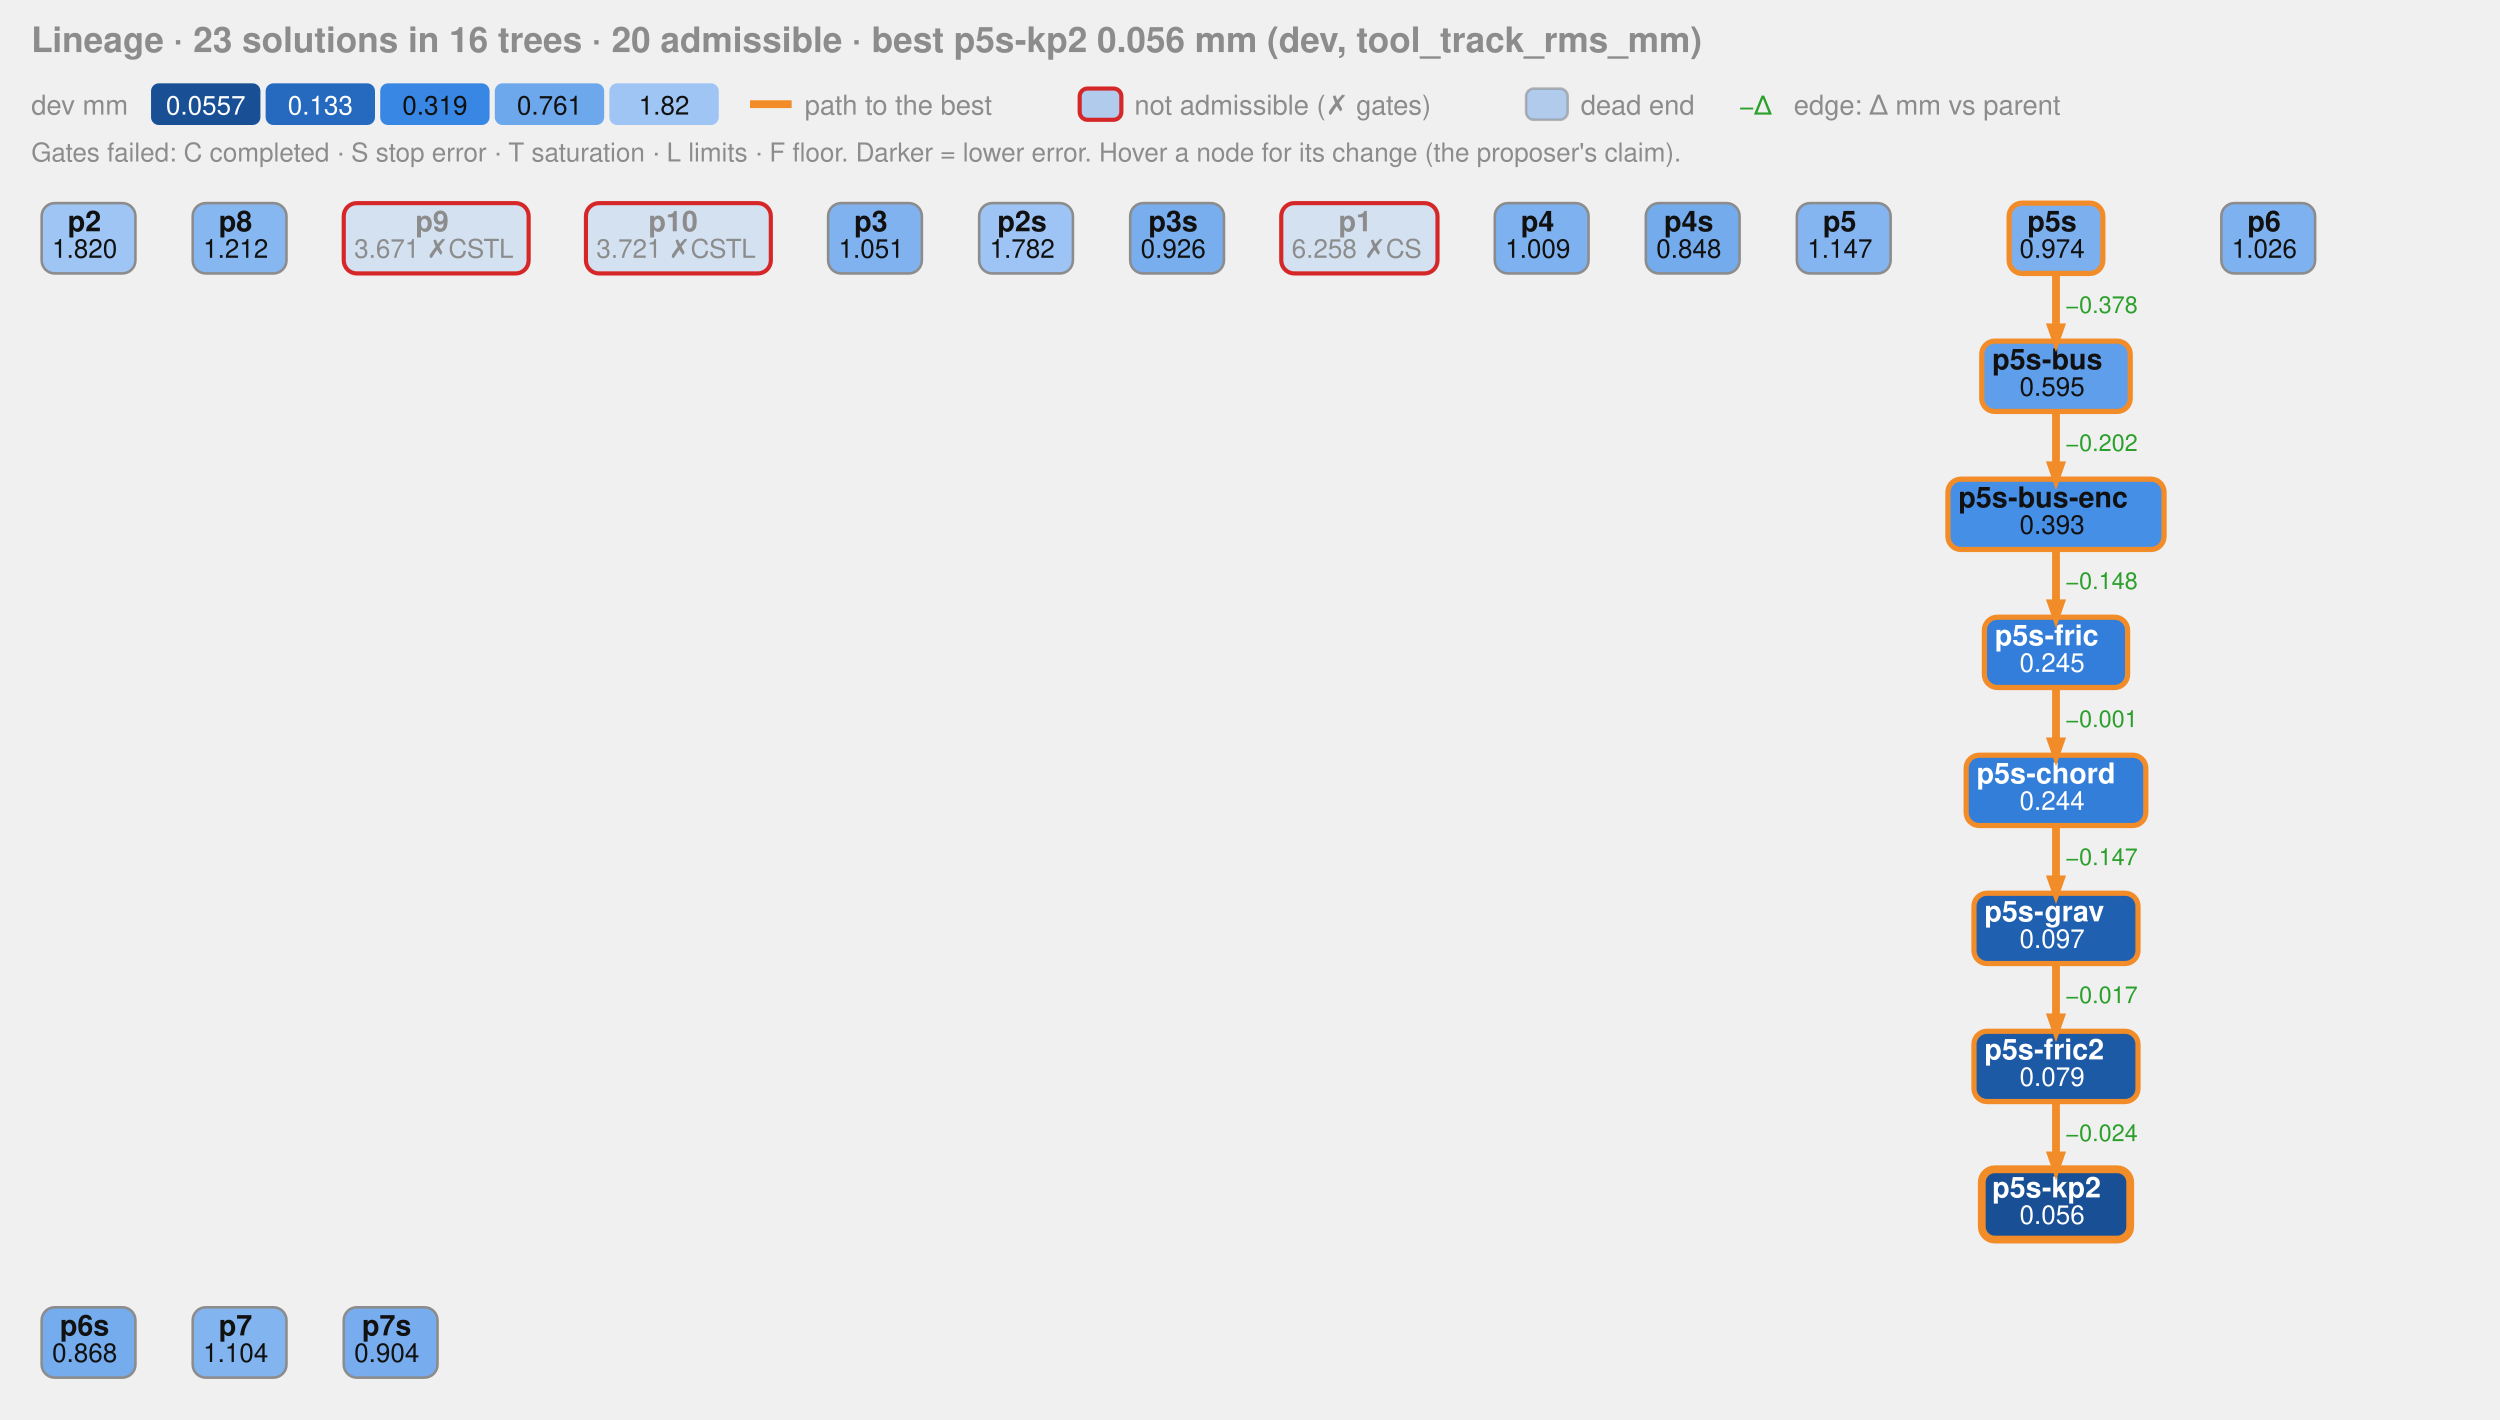
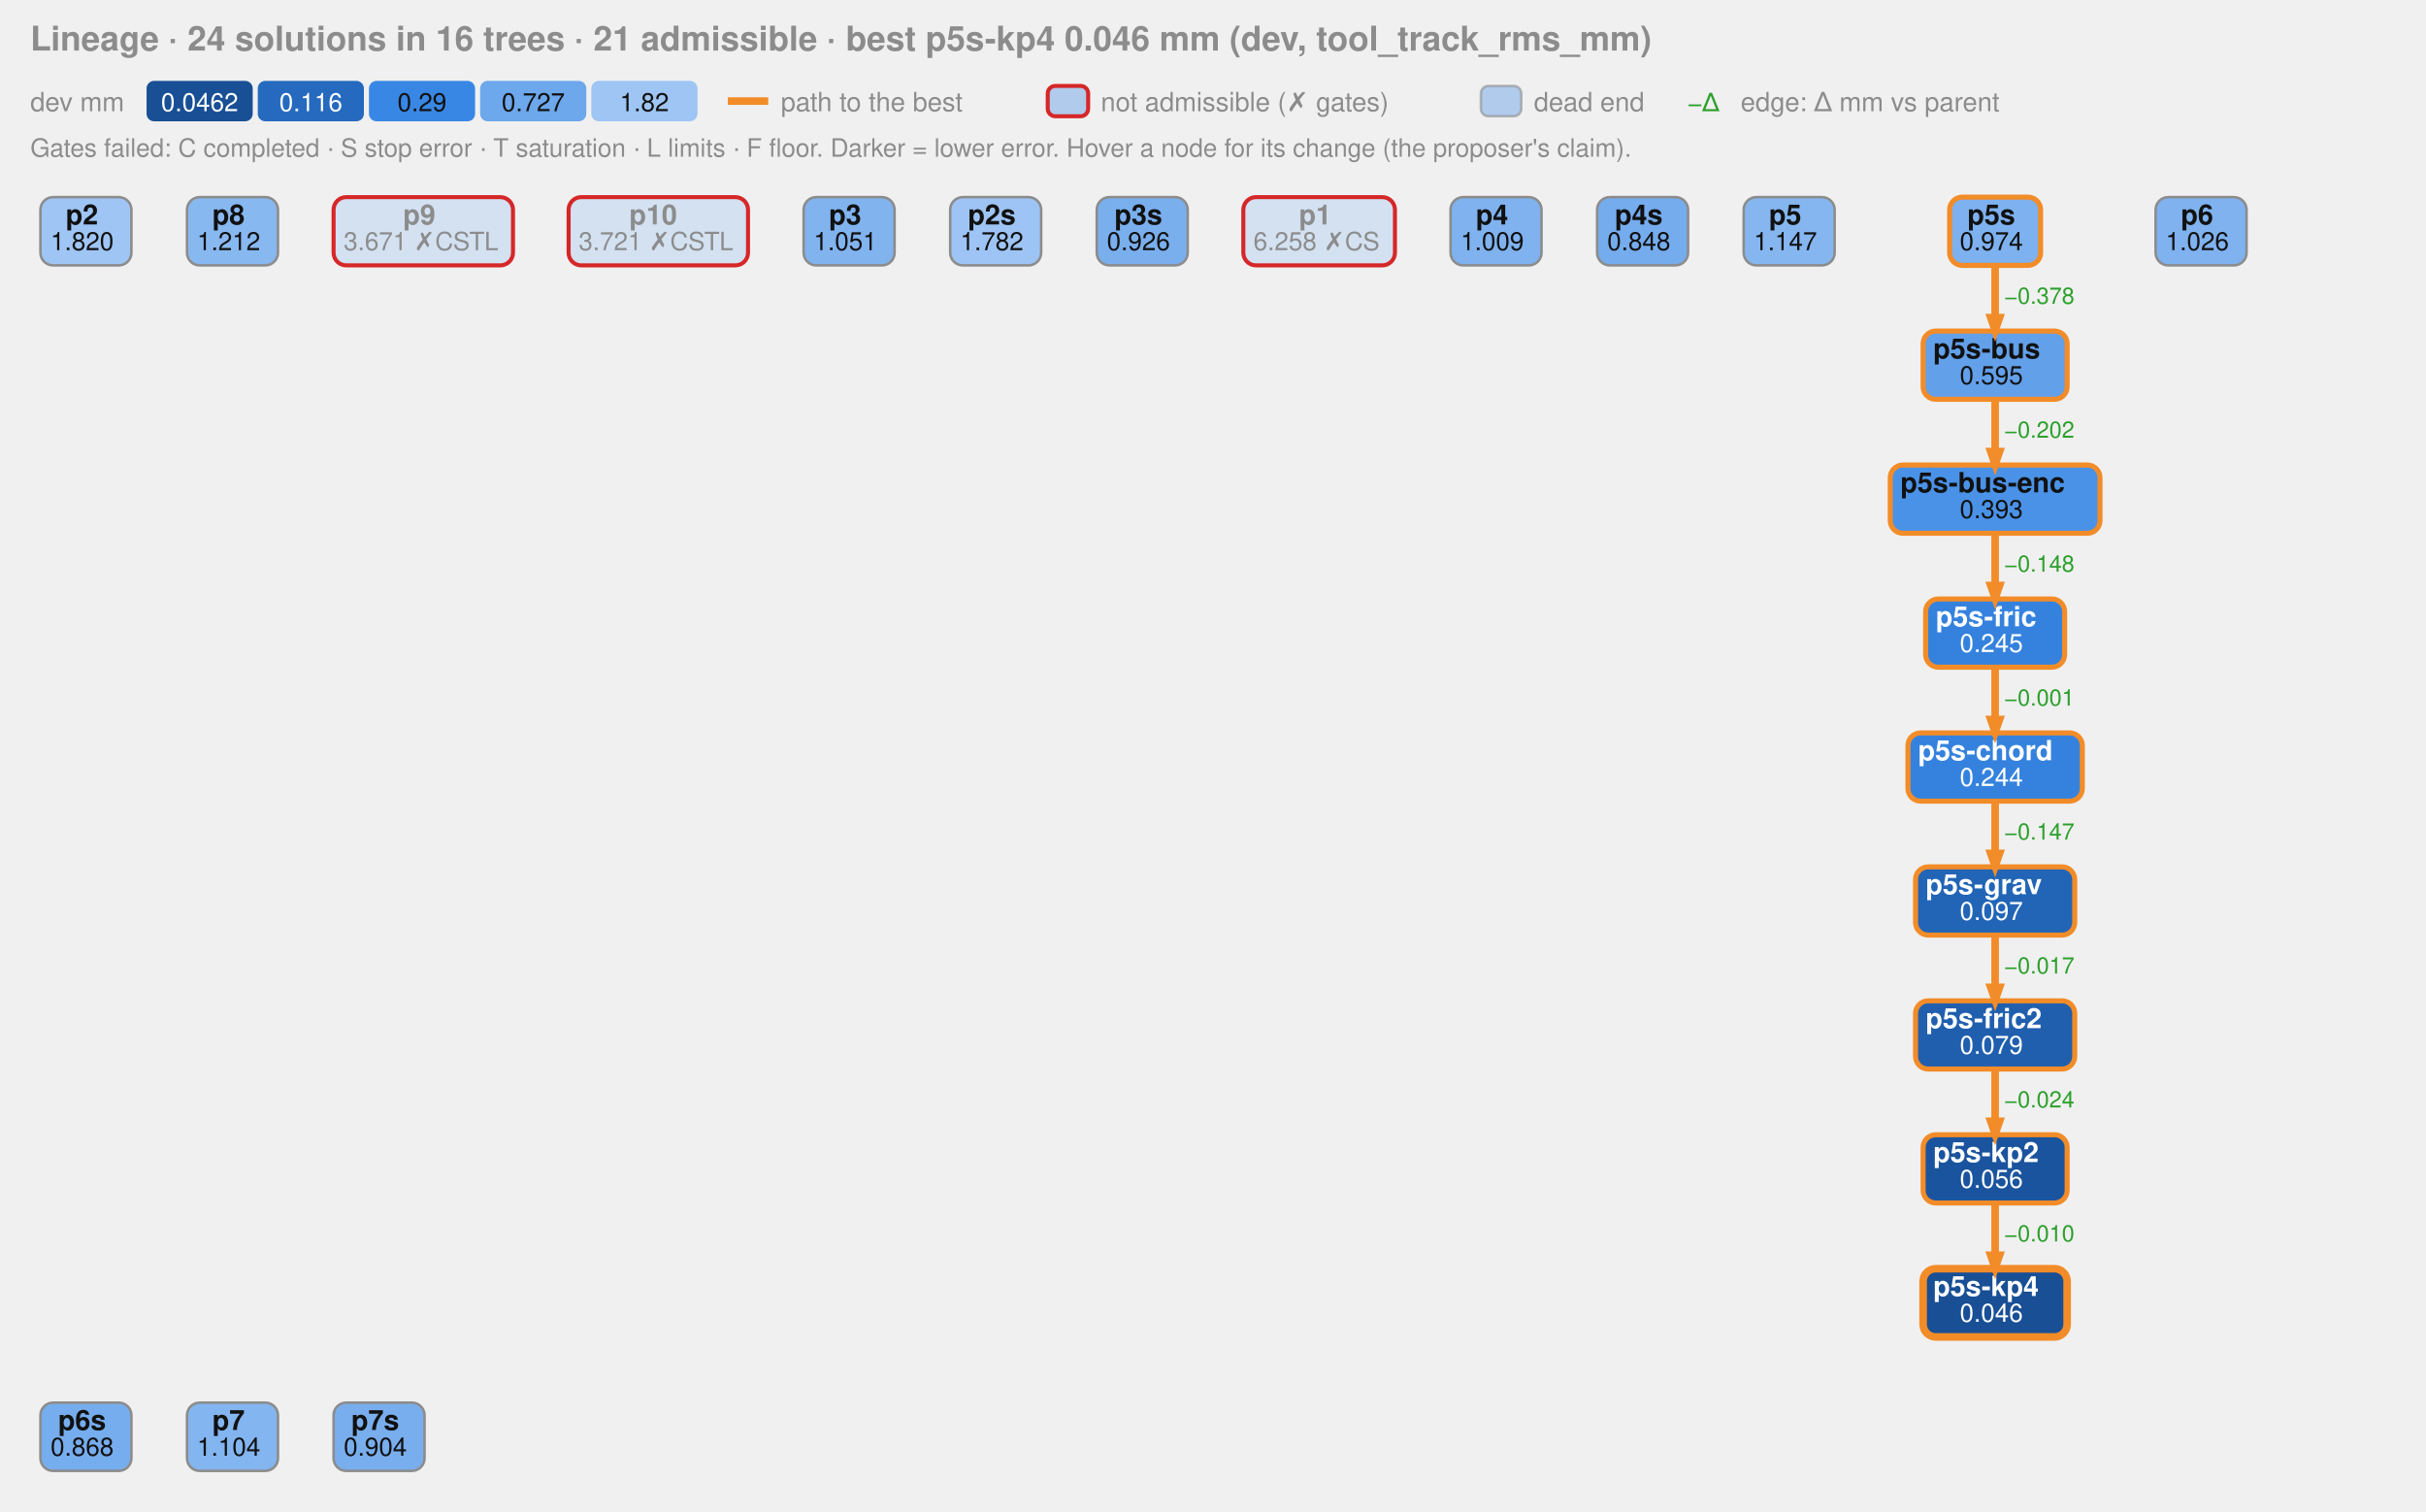
- <svg xmlns="http://www.w3.org/2000/svg" xmlns:xlink="http://www.w3.org/1999/xlink" width="960" height="545" viewBox="0 0 960 545" font-family="Helvetica, Arial, 'Liberation Sans', 'Nimbus Sans', sans-serif" font-size="11" fill="#8c8c8c" role="img" aria-label="Lineage · 23 solutions in 16 trees · 20 admissible · best p5s-kp2 0.056 mm (dev, tool_track_rms_mm)">
-   <text x="12.0" y="20.0" font-size="13.5" font-weight="600">Lineage · 23 solutions in 16 trees · 20 admissible · best p5s-kp2 0.056 mm (dev, tool_track_rms_mm)</text>
+ <svg xmlns="http://www.w3.org/2000/svg" xmlns:xlink="http://www.w3.org/1999/xlink" width="960" height="598" viewBox="0 0 960 598" font-family="Helvetica, Arial, 'Liberation Sans', 'Nimbus Sans', sans-serif" font-size="11" fill="#8c8c8c" role="img" aria-label="Lineage · 24 solutions in 16 trees · 21 admissible · best p5s-kp4 0.046 mm (dev, tool_track_rms_mm)">
+   <text x="12.0" y="20.0" font-size="13.5" font-weight="600">Lineage · 24 solutions in 16 trees · 21 admissible · best p5s-kp4 0.046 mm (dev, tool_track_rms_mm)</text>
  <text x="12.0" y="44.0" font-size="10.5">dev mm</text>
  <rect x="58.0" y="32.0" width="42" height="16" rx="3" fill="#184f95" />
-   <text x="79.0" y="44.0" fill="#ffffff" font-size="10" text-anchor="middle">0.0557</text>
+   <text x="79.0" y="44.0" fill="#ffffff" font-size="10" text-anchor="middle">0.0462</text>
  <rect x="102.0" y="32.0" width="42" height="16" rx="3" fill="#256abf" />
-   <text x="123.0" y="44.0" fill="#ffffff" font-size="10" text-anchor="middle">0.133</text>
+   <text x="123.0" y="44.0" fill="#ffffff" font-size="10" text-anchor="middle">0.116</text>
  <rect x="146.0" y="32.0" width="42" height="16" rx="3" fill="#3987e5" />
-   <text x="167.0" y="44.0" fill="#111111" font-size="10" text-anchor="middle">0.319</text>
+   <text x="167.0" y="44.0" fill="#111111" font-size="10" text-anchor="middle">0.29</text>
  <rect x="190.0" y="32.0" width="42" height="16" rx="3" fill="#6da7ec" />
-   <text x="211.0" y="44.0" fill="#111111" font-size="10" text-anchor="middle">0.761</text>
+   <text x="211.0" y="44.0" fill="#111111" font-size="10" text-anchor="middle">0.727</text>
  <rect x="234.0" y="32.0" width="42" height="16" rx="3" fill="#9ec5f4" />
  <text x="255.0" y="44.0" fill="#111111" font-size="10" text-anchor="middle">1.82</text>
  <line x1="288.0" x2="304.0" y1="40.0" y2="40.0" stroke="#f28c28" stroke-width="3" />
  <text x="309.0" y="44.0" font-size="10.5">path to the best</text>
  <rect x="414.6" y="34.0" width="16" height="12" rx="3" fill="#3987e5" fill-opacity="0.35" stroke="#d62728" stroke-width="1.6" />
  <text x="435.6" y="44.0" font-size="10.5">not admissible (✗ gates)</text>
  <rect x="586.0" y="34.0" width="16" height="12" rx="3" fill="#3987e5" fill-opacity="0.35" stroke="#8c8c8c" stroke-opacity="0.6" />
  <text x="607.0" y="44.0" font-size="10.5">dead end</text>
  <text x="667.8" y="44.0" fill="#2ca02c" font-size="10">−Δ</text>
  <text x="688.8" y="44.0" font-size="10.5">edge: Δ mm vs parent</text>
  <text x="12.0" y="62.0" font-size="10">Gates failed: C completed · S stop error · T saturation · L limits · F floor. Darker = lower error. Hover a node for its change (the proposer's claim).</text>
  <g transform="translate(12.0 74.0)">
    <g class="graph" transform="scale(1 1) rotate(0) translate(4 31)">
      <g class="node">
        <a xlink:title="#1 p2 · 1.820 mm · admissible · change: the trajectory's column (as built), board PD">
          <rect fill="#9ec5f4" stroke="#8c8c8c" x="0" y="-27" width="36" height="27" rx="5" />
          <text x="10" y="-16.2" font-weight="bold" fill="#111111">p2</text>
          <text x="4" y="-6" font-size="10" fill="#111111">1.820</text>
        </a>
      </g>
    </g>
  </g>
  <g transform="translate(70.0 74.0)">
    <g class="graph" transform="scale(1 1) rotate(0) translate(4 31)">
      <g class="node">
        <a xlink:title="#2 p8 · 1.212 mm · admissible · change: model at plan time, host spring + board damper">
-           <rect fill="#87b7f0" stroke="#8c8c8c" x="0" y="-27" width="36" height="27" rx="5" />
+           <rect fill="#88b8f0" stroke="#8c8c8c" x="0" y="-27" width="36" height="27" rx="5" />
          <text x="10" y="-16.2" font-weight="bold" fill="#111111">p8</text>
          <text x="4" y="-6" font-size="10" fill="#111111">1.212</text>
        </a>
      </g>
    </g>
  </g>
  <g transform="translate(128.0 74.0)">
    <g class="graph" transform="scale(1 1) rotate(0) translate(4 31)">
      <g class="node inadmissible">
        <a xlink:title="#3 p9 · 3.671 mm · not admissible: completed 25 tasks, stop_error_max_mm 11 tasks, saturation_share_pct 17 tasks, limit_violations 33 tasks · change: model at the host on the measured state, computed torque on the host">
          <rect fill="#9ec5f4" fill-opacity="0.35" stroke="#d62728" stroke-width="1.6" x="0" y="-27" width="71" height="27" rx="5" />
          <text x="27.5" y="-16.2" font-weight="bold" fill="#8c8c8c">p9</text>
          <text x="4" y="-6" font-size="10" fill="#8c8c8c">3.671 ✗CSTL</text>
        </a>
      </g>
    </g>
  </g>
  <g transform="translate(221.0 74.0)">
    <g class="graph" transform="scale(1 1) rotate(0) translate(4 31)">
      <g class="node inadmissible">
        <a xlink:title="#4 p10 · 3.721 mm · not admissible: completed 28 tasks, stop_error_max_mm 17 tasks, saturation_share_pct 19 tasks, limit_violations 32 tasks · change: model at plan time, PD on the host">
          <rect fill="#9ec5f4" fill-opacity="0.35" stroke="#d62728" stroke-width="1.6" x="0" y="-27" width="71" height="27" rx="5" />
          <text x="24" y="-16.2" font-weight="bold" fill="#8c8c8c">p10</text>
          <text x="4" y="-6" font-size="10" fill="#8c8c8c">3.721 ✗CSTL</text>
        </a>
      </g>
    </g>
  </g>
  <g transform="translate(314.0 74.0)">
    <g class="graph" transform="scale(1 1) rotate(0) translate(4 31)">
      <g class="node">
        <a xlink:title="#5 p3 · 1.051 mm · admissible · change: model at plan time, board PD, the datasheet's lookahead">
-           <rect fill="#7fb2ef" stroke="#8c8c8c" x="0" y="-27" width="36" height="27" rx="5" />
+           <rect fill="#81b3ef" stroke="#8c8c8c" x="0" y="-27" width="36" height="27" rx="5" />
          <text x="10" y="-16.2" font-weight="bold" fill="#111111">p3</text>
          <text x="4" y="-6" font-size="10" fill="#111111">1.051</text>
        </a>
      </g>
    </g>
  </g>
  <g transform="translate(372.0 74.0)">
    <g class="graph" transform="scale(1 1) rotate(0) translate(4 31)">
      <g class="node">
        <a xlink:title="#6 p2s · 1.782 mm · admissible · change: the trajectory's column (as built), board PD, secant_mid_ff">
          <rect fill="#9dc4f4" stroke="#8c8c8c" x="0" y="-27" width="36" height="27" rx="5" />
          <text x="7" y="-16.2" font-weight="bold" fill="#111111">p2s</text>
          <text x="4" y="-6" font-size="10" fill="#111111">1.782</text>
        </a>
      </g>
    </g>
  </g>
  <g transform="translate(430.0 74.0)">
    <g class="graph" transform="scale(1 1) rotate(0) translate(4 31)">
      <g class="node">
        <a xlink:title="#7 p3s · 0.926 mm · admissible · change: model at plan time, board PD, the datasheet's lookahead, secant_mid_ff">
-           <rect fill="#78aeee" stroke="#8c8c8c" x="0" y="-27" width="36" height="27" rx="5" />
+           <rect fill="#7aafee" stroke="#8c8c8c" x="0" y="-27" width="36" height="27" rx="5" />
          <text x="7" y="-16.2" font-weight="bold" fill="#111111">p3s</text>
          <text x="4" y="-6" font-size="10" fill="#111111">0.926</text>
        </a>
      </g>
    </g>
  </g>
  <g transform="translate(488.0 74.0)">
    <g class="graph" transform="scale(1 1) rotate(0) translate(4 31)">
      <g class="node inadmissible">
        <a xlink:title="#8 p1 · 6.258 mm · not admissible: completed 41 tasks, stop_error_max_mm 41 tasks · change: no feed-forward, board PD, calibrated lookahead">
          <rect fill="#9ec5f4" fill-opacity="0.35" stroke="#d62728" stroke-width="1.6" x="0" y="-27" width="60" height="27" rx="5" />
          <text x="22" y="-16.2" font-weight="bold" fill="#8c8c8c">p1</text>
          <text x="4" y="-6" font-size="10" fill="#8c8c8c">6.258 ✗CS</text>
        </a>
      </g>
    </g>
  </g>
  <g transform="translate(570.0 74.0)">
    <g class="graph" transform="scale(1 1) rotate(0) translate(4 31)">
      <g class="node">
        <a xlink:title="#9 p4 · 1.009 mm · admissible · change: model at plan time, board PD, calibrated lookahead">
-           <rect fill="#7db1ef" stroke="#8c8c8c" x="0" y="-27" width="36" height="27" rx="5" />
+           <rect fill="#7fb2ef" stroke="#8c8c8c" x="0" y="-27" width="36" height="27" rx="5" />
          <text x="10" y="-16.2" font-weight="bold" fill="#111111">p4</text>
          <text x="4" y="-6" font-size="10" fill="#111111">1.009</text>
        </a>
      </g>
    </g>
  </g>
  <g transform="translate(628.0 74.0)">
    <g class="graph" transform="scale(1 1) rotate(0) translate(4 31)">
      <g class="node">
        <a xlink:title="#10 p4s · 0.848 mm · admissible · change: model at plan time, board PD, calibrated lookahead, secant_mid_ff">
-           <rect fill="#73abed" stroke="#8c8c8c" x="0" y="-27" width="36" height="27" rx="5" />
+           <rect fill="#75aced" stroke="#8c8c8c" x="0" y="-27" width="36" height="27" rx="5" />
          <text x="7" y="-16.2" font-weight="bold" fill="#111111">p4s</text>
          <text x="4" y="-6" font-size="10" fill="#111111">0.848</text>
        </a>
      </g>
    </g>
  </g>
  <g transform="translate(686.0 74.0)">
    <g class="graph" transform="scale(1 1) rotate(0) translate(4 31)">
      <g class="node">
        <a xlink:title="#11 p5 · 1.147 mm · admissible · change: model + Coulomb at plan time, board PD, calibrated lookahead">
-           <rect fill="#84b5f0" stroke="#8c8c8c" x="0" y="-27" width="36" height="27" rx="5" />
+           <rect fill="#85b6f0" stroke="#8c8c8c" x="0" y="-27" width="36" height="27" rx="5" />
          <text x="10" y="-16.2" font-weight="bold" fill="#111111">p5</text>
          <text x="4" y="-6" font-size="10" fill="#111111">1.147</text>
        </a>
      </g>
    </g>
  </g>
  <g transform="translate(744.0 74.0)">
-     <g class="graph" transform="scale(1 1) rotate(0) translate(4 402)">
+     <g class="graph" transform="scale(1 1) rotate(0) translate(4 455)">
      <g class="node path">
        <a xlink:title="#12 p5s · 0.974 mm · admissible · change: model + Coulomb at plan time, board PD, calibrated lookahead, secant_mid_ff">
-           <rect fill="#7bafee" stroke="#f28c28" stroke-width="2" x="23.5" y="-398" width="36" height="27" rx="5" />
-           <text x="30.5" y="-387.2" font-weight="bold" fill="#111111">p5s</text>
-           <text x="27.5" y="-377" font-size="10" fill="#111111">0.974</text>
+           <rect fill="#7db1ef" stroke="#f28c28" stroke-width="2" x="23.5" y="-451" width="36" height="27" rx="5" />
+           <text x="30.5" y="-440.2" font-weight="bold" fill="#111111">p5s</text>
+           <text x="27.5" y="-430" font-size="10" fill="#111111">0.974</text>
        </a>
      </g>
      <g class="node path">
        <a xlink:title="#17 p5s-bus · 0.595 mm · admissible · parent p5s · change: lookahead = the deployment's bus command delay per joint, not the friction-inflated calibration (Coulomb is already in the ff)">
-           <rect fill="#5e9eea" stroke="#f28c28" stroke-width="2" x="13" y="-345" width="57" height="27" rx="5" />
-           <text x="17" y="-334.2" font-weight="bold" fill="#111111">p5s-bus</text>
-           <text x="27.5" y="-324" font-size="10" fill="#111111">0.595</text>
+           <rect fill="#62a0ea" stroke="#f28c28" stroke-width="2" x="13" y="-398" width="57" height="27" rx="5" />
+           <text x="17" y="-387.2" font-weight="bold" fill="#111111">p5s-bus</text>
+           <text x="27.5" y="-377" font-size="10" fill="#111111">0.595</text>
+         </a>
+       </g>
+       <g class="edge path">
+         <path fill="none" stroke="#f28c28" stroke-width="3" d="M41.5,-423.89C41.5,-417.81 41.5,-410.4 41.5,-403.71" />
+         <polygon fill="#f28c28" stroke="#f28c28" stroke-width="3" points="43.25,-403.32 41.5,-398.32 39.75,-403.32 43.25,-403.32" />
+         <text text-anchor="middle" x="59" y="-408.8" font-size="9" fill="#2ca02c">−0.378</text>
+       </g>
+       <g class="node path">
+         <a xlink:title="#18 p5s-bus-enc · 0.393 mm · admissible · parent p5s-bus · change: lookahead = bus delay minus the board's own lead (encoder delay + one board tick, 0.75 ms), from the deployment's board fields">
+           <rect fill="#4a92e7" stroke="#f28c28" stroke-width="2" x="0" y="-345" width="83" height="27" rx="5" />
+           <text x="4" y="-334.2" font-weight="bold" fill="#111111">p5s-bus-enc</text>
+           <text x="27.5" y="-324" font-size="10" fill="#111111">0.393</text>
        </a>
      </g>
      <g class="edge path">
        <path fill="none" stroke="#f28c28" stroke-width="3" d="M41.5,-370.89C41.5,-364.81 41.5,-357.4 41.5,-350.71" />
        <polygon fill="#f28c28" stroke="#f28c28" stroke-width="3" points="43.25,-350.32 41.5,-345.32 39.75,-350.32 43.25,-350.32" />
-         <text text-anchor="middle" x="59" y="-355.8" font-size="9" fill="#2ca02c">−0.378</text>
-       </g>
-       <g class="node path">
-         <a xlink:title="#18 p5s-bus-enc · 0.393 mm · admissible · parent p5s-bus · change: lookahead = bus delay minus the board's own lead (encoder delay + one board tick, 0.75 ms), from the deployment's board fields">
-           <rect fill="#468fe7" stroke="#f28c28" stroke-width="2" x="0" y="-292" width="83" height="27" rx="5" />
-           <text x="4" y="-281.2" font-weight="bold" fill="#111111">p5s-bus-enc</text>
-           <text x="27.5" y="-271" font-size="10" fill="#111111">0.393</text>
+         <text text-anchor="middle" x="59" y="-355.8" font-size="9" fill="#2ca02c">−0.202</text>
+       </g>
+       <g class="node path">
+         <a xlink:title="#19 p5s-fric · 0.245 mm · admissible · parent p5s-bus-enc · change: friction ff = per-joint Coulomb tanh(qd/vs) + viscous identified from p5s-bus-enc's dev run records, replacing the given model's Coulomb">
+           <rect fill="#3582de" stroke="#f28c28" stroke-width="2" x="14" y="-292" width="55" height="27" rx="5" />
+           <text x="18" y="-281.2" font-weight="bold" fill="#ffffff">p5s-fric</text>
+           <text x="27.5" y="-271" font-size="10" fill="#ffffff">0.245</text>
        </a>
      </g>
      <g class="edge path">
        <path fill="none" stroke="#f28c28" stroke-width="3" d="M41.5,-317.89C41.5,-311.81 41.5,-304.4 41.5,-297.71" />
        <polygon fill="#f28c28" stroke="#f28c28" stroke-width="3" points="43.25,-297.32 41.5,-292.32 39.75,-297.32 43.25,-297.32" />
-         <text text-anchor="middle" x="59" y="-302.8" font-size="9" fill="#2ca02c">−0.202</text>
-       </g>
-       <g class="node path">
-         <a xlink:title="#19 p5s-fric · 0.245 mm · admissible · parent p5s-bus-enc · change: friction ff = per-joint Coulomb tanh(qd/vs) + viscous identified from p5s-bus-enc's dev run records, replacing the given model's Coulomb">
-           <rect fill="#337eda" stroke="#f28c28" stroke-width="2" x="14" y="-239" width="55" height="27" rx="5" />
-           <text x="18" y="-228.2" font-weight="bold" fill="#ffffff">p5s-fric</text>
-           <text x="27.5" y="-218" font-size="10" fill="#ffffff">0.245</text>
+         <text text-anchor="middle" x="59" y="-302.8" font-size="9" fill="#2ca02c">−0.148</text>
+       </g>
+       <g class="node path">
+         <a xlink:title="#20 p5s-chord · 0.244 mm · admissible · parent p5s-fric · change: position sent = sample - a(s+T/2)·T²/12: the board's straight walk over a host period becomes the least-squares line of the curve, not its …">
+           <rect fill="#3582de" stroke="#f28c28" stroke-width="2" x="7" y="-239" width="69" height="27" rx="5" />
+           <text x="11" y="-228.2" font-weight="bold" fill="#ffffff">p5s-chord</text>
+           <text x="27.5" y="-218" font-size="10" fill="#ffffff">0.244</text>
        </a>
      </g>
      <g class="edge path">
        <path fill="none" stroke="#f28c28" stroke-width="3" d="M41.5,-264.89C41.5,-258.81 41.5,-251.4 41.5,-244.71" />
        <polygon fill="#f28c28" stroke="#f28c28" stroke-width="3" points="43.25,-244.32 41.5,-239.32 39.75,-244.32 43.25,-244.32" />
-         <text text-anchor="middle" x="59" y="-249.8" font-size="9" fill="#2ca02c">−0.148</text>
-       </g>
-       <g class="node path">
-         <a xlink:title="#20 p5s-chord · 0.244 mm · admissible · parent p5s-fric · change: position sent = sample - a(s+T/2)·T²/12: the board's straight walk over a host period becomes the least-squares line of the curve, not its …">
-           <rect fill="#337ed9" stroke="#f28c28" stroke-width="2" x="7" y="-186" width="69" height="27" rx="5" />
-           <text x="11" y="-175.2" font-weight="bold" fill="#ffffff">p5s-chord</text>
-           <text x="27.5" y="-165" font-size="10" fill="#ffffff">0.244</text>
+         <text text-anchor="middle" x="59" y="-249.8" font-size="9" fill="#2ca02c">−0.001</text>
+       </g>
+       <g class="node path">
+         <a xlink:title="#21 p5s-grav · 0.097 mm · admissible · parent p5s-chord · change: ff minus a gravity-shaped torque error per joint, fitted from p5s-chord's dev joint errors (kp·e + kd·ė on sin/cos of q2, q2+q3, q2+q3+q4, …">
+           <rect fill="#2265b7" stroke="#f28c28" stroke-width="2" x="10" y="-186" width="63" height="27" rx="5" />
+           <text x="14" y="-175.2" font-weight="bold" fill="#ffffff">p5s-grav</text>
+           <text x="27.5" y="-165" font-size="10" fill="#ffffff">0.097</text>
        </a>
      </g>
      <g class="edge path">
        <path fill="none" stroke="#f28c28" stroke-width="3" d="M41.5,-211.89C41.5,-205.81 41.5,-198.4 41.5,-191.71" />
        <polygon fill="#f28c28" stroke="#f28c28" stroke-width="3" points="43.25,-191.32 41.5,-186.32 39.75,-191.32 43.25,-191.32" />
-         <text text-anchor="middle" x="59" y="-196.8" font-size="9" fill="#2ca02c">−0.001</text>
-       </g>
-       <g class="node path">
-         <a xlink:title="#21 p5s-grav · 0.097 mm · admissible · parent p5s-chord · change: ff minus a gravity-shaped torque error per joint, fitted from p5s-chord's dev joint errors (kp·e + kd·ė on sin/cos of q2, q2+q3, q2+q3+q4, …">
-           <rect fill="#2060b0" stroke="#f28c28" stroke-width="2" x="10" y="-133" width="63" height="27" rx="5" />
-           <text x="14" y="-122.2" font-weight="bold" fill="#ffffff">p5s-grav</text>
-           <text x="27.5" y="-112" font-size="10" fill="#ffffff">0.097</text>
+         <text text-anchor="middle" x="59" y="-196.8" font-size="9" fill="#2ca02c">−0.147</text>
+       </g>
+       <g class="node path">
+         <a xlink:title="#22 p5s-fric2 · 0.079 mm · admissible · parent p5s-grav · change: friction correction in target qd (odd multi-scale tanh basis + qd), fitted from p5s-grav's dev joint errors (kp·e + kd·ė), subtracted from …">
+           <rect fill="#205fae" stroke="#f28c28" stroke-width="2" x="10" y="-133" width="63" height="27" rx="5" />
+           <text x="14" y="-122.2" font-weight="bold" fill="#ffffff">p5s-fric2</text>
+           <text x="27.5" y="-112" font-size="10" fill="#ffffff">0.079</text>
        </a>
      </g>
      <g class="edge path">
        <path fill="none" stroke="#f28c28" stroke-width="3" d="M41.5,-158.89C41.5,-152.81 41.5,-145.4 41.5,-138.71" />
        <polygon fill="#f28c28" stroke="#f28c28" stroke-width="3" points="43.25,-138.32 41.5,-133.32 39.75,-138.32 43.25,-138.32" />
-         <text text-anchor="middle" x="59" y="-143.8" font-size="9" fill="#2ca02c">−0.147</text>
-       </g>
-       <g class="node path">
-         <a xlink:title="#22 p5s-fric2 · 0.079 mm · admissible · parent p5s-grav · change: friction correction in target qd (odd multi-scale tanh basis + qd), fitted from p5s-grav's dev joint errors (kp·e + kd·ė), subtracted from …">
-           <rect fill="#1d5aa6" stroke="#f28c28" stroke-width="2" x="10" y="-80" width="63" height="27" rx="5" />
-           <text x="14" y="-69.2" font-weight="bold" fill="#ffffff">p5s-fric2</text>
-           <text x="27.5" y="-59" font-size="10" fill="#ffffff">0.079</text>
+         <text text-anchor="middle" x="59" y="-143.8" font-size="9" fill="#2ca02c">−0.017</text>
+       </g>
+       <g class="node path">
+         <a xlink:title="#23 p5s-kp2 · 0.056 mm · admissible · parent p5s-fric2 · change: board gains sent with every command: kp x2, kd x sqrt(2) (same damping ratio, bandwidth x1.41) instead of the boards' configured gains">
+           <rect fill="#1b549e" stroke="#f28c28" stroke-width="2" x="13" y="-80" width="57" height="27" rx="5" />
+           <text x="17" y="-69.2" font-weight="bold" fill="#ffffff">p5s-kp2</text>
+           <text x="27.5" y="-59" font-size="10" fill="#ffffff">0.056</text>
        </a>
      </g>
      <g class="edge path">
        <path fill="none" stroke="#f28c28" stroke-width="3" d="M41.5,-105.89C41.5,-99.81 41.5,-92.4 41.5,-85.71" />
        <polygon fill="#f28c28" stroke="#f28c28" stroke-width="3" points="43.25,-85.32 41.5,-80.32 39.75,-85.32 43.25,-85.32" />
-         <text text-anchor="middle" x="59" y="-90.8" font-size="9" fill="#2ca02c">−0.017</text>
+         <text text-anchor="middle" x="59" y="-90.8" font-size="9" fill="#2ca02c">−0.024</text>
      </g>
      <g class="node best path">
-         <a xlink:title="#23 p5s-kp2 · 0.056 mm · admissible · parent p5s-fric2 · change: board gains sent with every command: kp x2, kd x sqrt(2) (same damping ratio, bandwidth x1.41) instead of the boards' configured gains">
+         <a xlink:title="#24 p5s-kp4 · 0.046 mm · admissible · parent p5s-kp2 · change: board kp x4, kd x2 (same damping ratio, bandwidth x2 = 12.6 Hz) instead of x2 / x1.41">
          <rect fill="#184f95" stroke="#f28c28" stroke-width="3" x="13" y="-27" width="57" height="27" rx="5" />
-           <text x="17" y="-16.2" font-weight="bold" fill="#ffffff">p5s-kp2</text>
-           <text x="27.5" y="-6" font-size="10" fill="#ffffff">0.056</text>
+           <text x="17" y="-16.2" font-weight="bold" fill="#ffffff">p5s-kp4</text>
+           <text x="27.5" y="-6" font-size="10" fill="#ffffff">0.046</text>
        </a>
      </g>
      <g class="edge path">
        <path fill="none" stroke="#f28c28" stroke-width="3" d="M41.5,-52.89C41.5,-46.81 41.5,-39.4 41.5,-32.71" />
        <polygon fill="#f28c28" stroke="#f28c28" stroke-width="3" points="43.25,-32.32 41.5,-27.32 39.75,-32.32 43.25,-32.32" />
-         <text text-anchor="middle" x="59" y="-37.8" font-size="9" fill="#2ca02c">−0.024</text>
+         <text text-anchor="middle" x="59" y="-37.8" font-size="9" fill="#2ca02c">−0.010</text>
      </g>
    </g>
  </g>
  <g transform="translate(849.0 74.0)">
    <g class="graph" transform="scale(1 1) rotate(0) translate(4 31)">
      <g class="node">
        <a xlink:title="#13 p6 · 1.026 mm · admissible · change: model at the host on the measured state, board PD, calibrated lookahead">
-           <rect fill="#7eb1ef" stroke="#8c8c8c" x="0" y="-27" width="36" height="27" rx="5" />
+           <rect fill="#7fb2ef" stroke="#8c8c8c" x="0" y="-27" width="36" height="27" rx="5" />
          <text x="10" y="-16.2" font-weight="bold" fill="#111111">p6</text>
          <text x="4" y="-6" font-size="10" fill="#111111">1.026</text>
        </a>
      </g>
    </g>
  </g>
-   <g transform="translate(12.0 498.0)">
+   <g transform="translate(12.0 551.0)">
    <g class="graph" transform="scale(1 1) rotate(0) translate(4 31)">
      <g class="node">
        <a xlink:title="#14 p6s · 0.868 mm · admissible · change: model at the host on the measured state, board PD, calibrated lookahead, secant_mid_ff">
-           <rect fill="#74aced" stroke="#8c8c8c" x="0" y="-27" width="36" height="27" rx="5" />
+           <rect fill="#76adee" stroke="#8c8c8c" x="0" y="-27" width="36" height="27" rx="5" />
          <text x="7" y="-16.2" font-weight="bold" fill="#111111">p6s</text>
          <text x="4" y="-6" font-size="10" fill="#111111">0.868</text>
        </a>
      </g>
    </g>
  </g>
-   <g transform="translate(70.0 498.0)">
+   <g transform="translate(70.0 551.0)">
    <g class="graph" transform="scale(1 1) rotate(0) translate(4 31)">
      <g class="node">
        <a xlink:title="#15 p7 · 1.104 mm · admissible · change: model at plan time, computed-torque gains re-sent each tick, calibrated lookahead">
-           <rect fill="#82b4ef" stroke="#8c8c8c" x="0" y="-27" width="36" height="27" rx="5" />
+           <rect fill="#83b5f0" stroke="#8c8c8c" x="0" y="-27" width="36" height="27" rx="5" />
          <text x="10" y="-16.2" font-weight="bold" fill="#111111">p7</text>
          <text x="4" y="-6" font-size="10" fill="#111111">1.104</text>
        </a>
      </g>
    </g>
  </g>
-   <g transform="translate(128.0 498.0)">
+   <g transform="translate(128.0 551.0)">
    <g class="graph" transform="scale(1 1) rotate(0) translate(4 31)">
      <g class="node">
        <a xlink:title="#16 p7s · 0.904 mm · admissible · change: model at plan time, computed-torque gains re-sent each tick, calibrated lookahead, secant_mid_ff">
-           <rect fill="#77adee" stroke="#8c8c8c" x="0" y="-27" width="36" height="27" rx="5" />
+           <rect fill="#79aeee" stroke="#8c8c8c" x="0" y="-27" width="36" height="27" rx="5" />
          <text x="7" y="-16.2" font-weight="bold" fill="#111111">p7s</text>
          <text x="4" y="-6" font-size="10" fill="#111111">0.904</text>
        </a>
      </g>
    </g>
  </g>
</svg>
